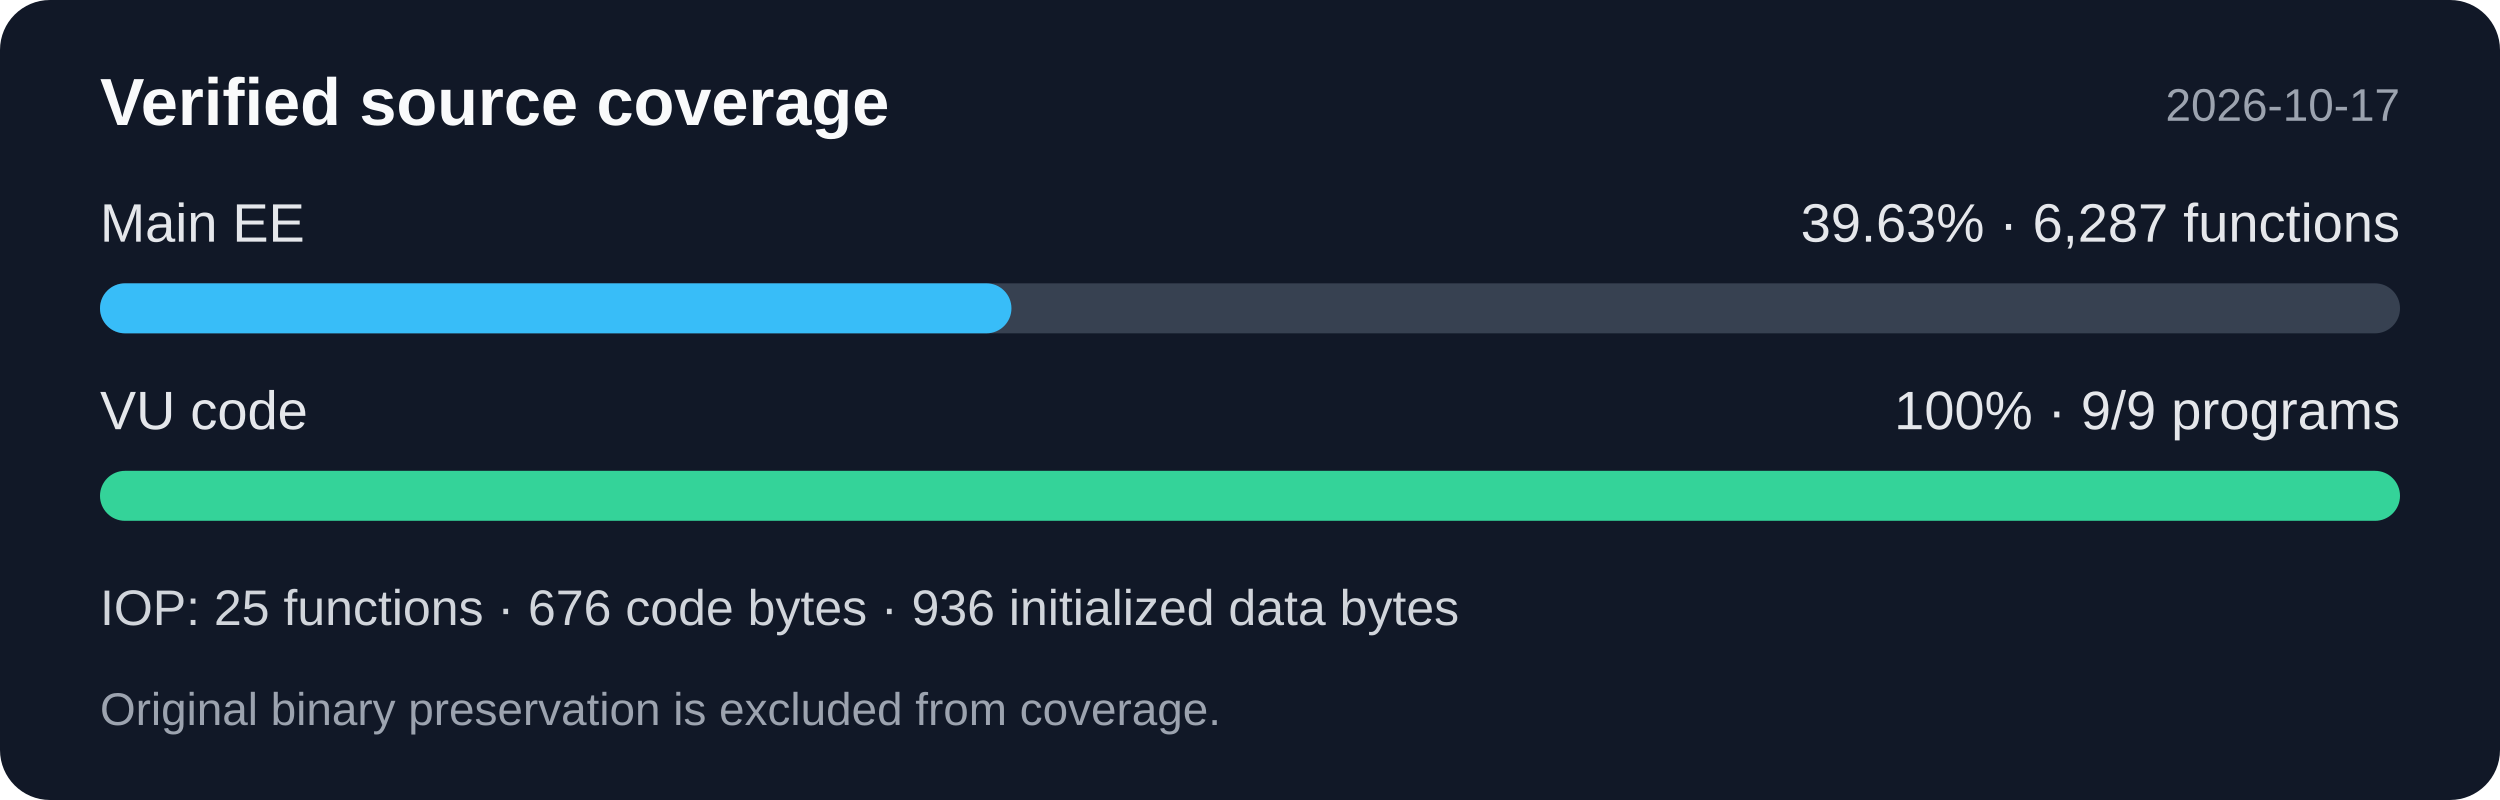
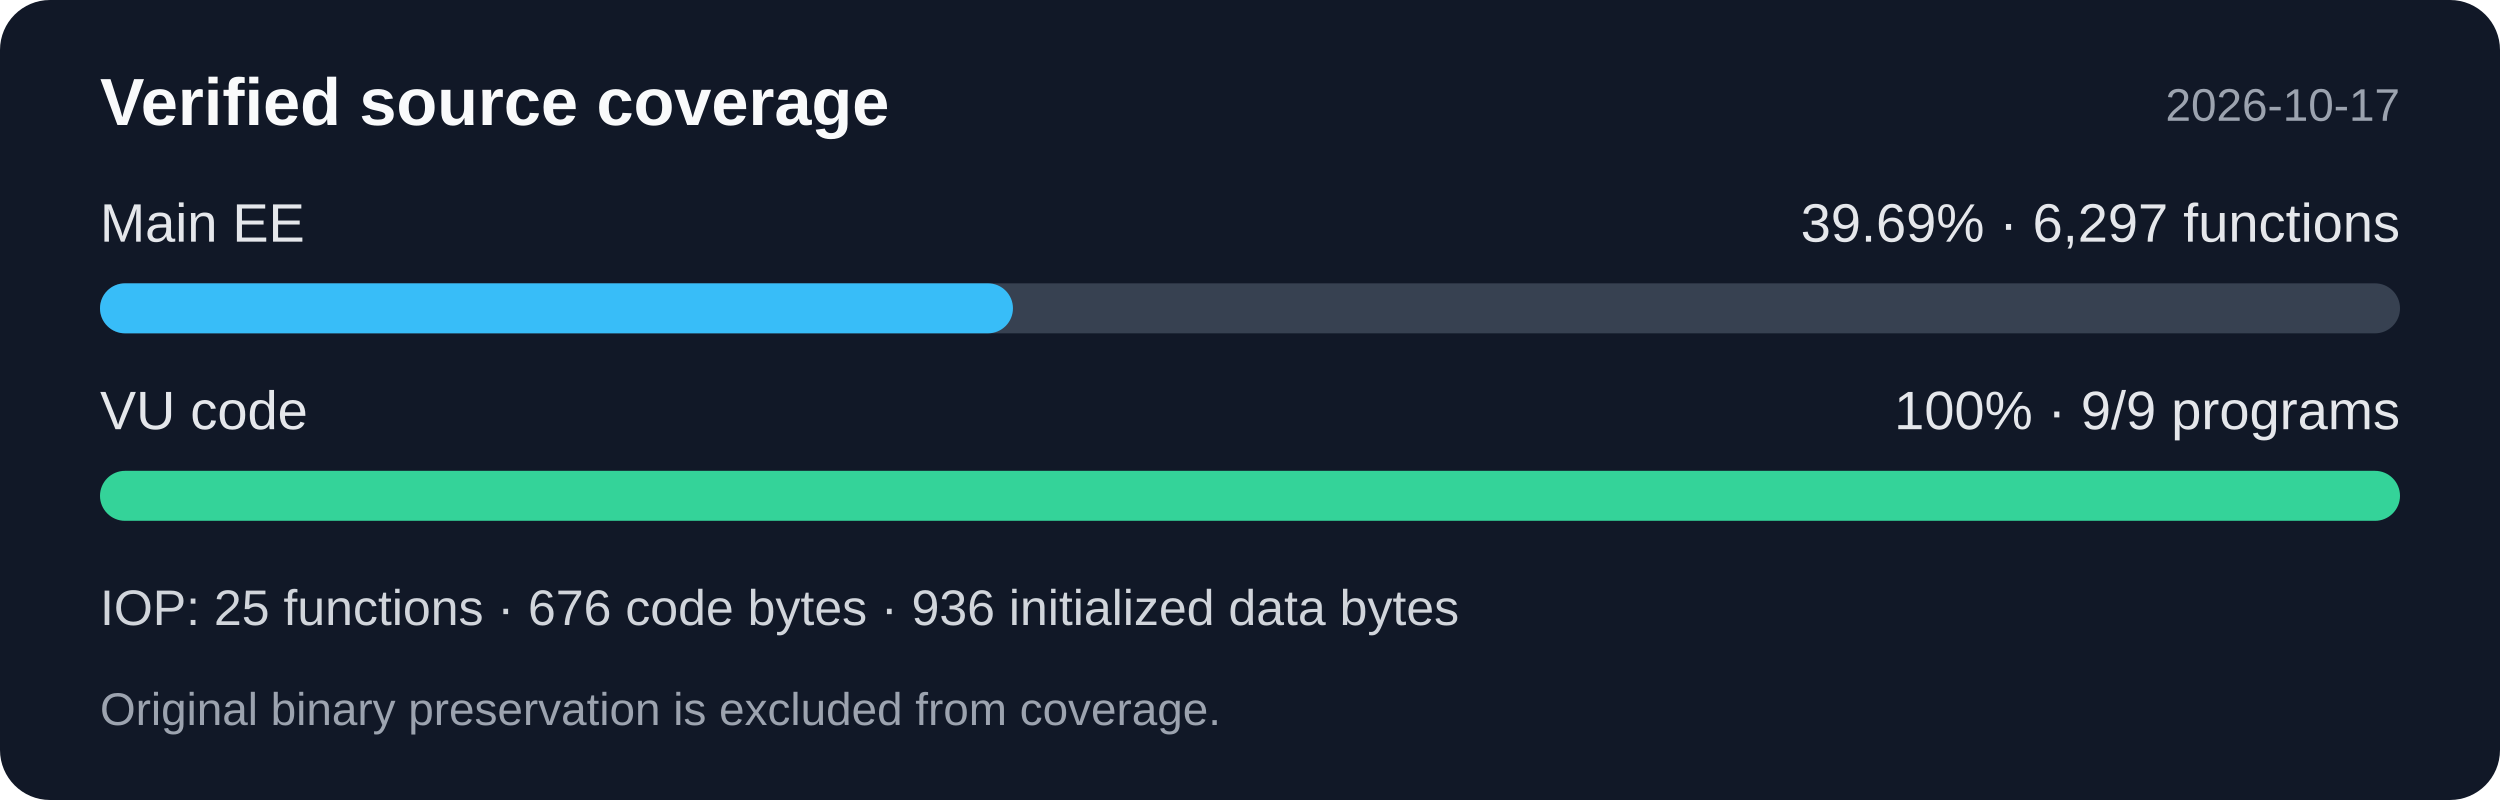
<svg xmlns="http://www.w3.org/2000/svg" width="600" height="192" viewBox="0 0 600 192" role="img" aria-labelledby="title desc">
  <rect width="600" height="192" rx="12" fill="#111827" />
  <g font-family="Segoe UI,Arial,sans-serif">
    <text x="24" y="30" fill="#f9fafb" font-size="16" font-weight="600">Verified source coverage</text>
    <text x="576" y="29" fill="#9ca3af" font-size="11" text-anchor="end">2026-10-17</text>
    <text x="24" y="58" fill="#e5e7eb" font-size="13">Main EE</text>
-     <text x="576" y="58" fill="#e5e7eb" font-size="13" text-anchor="end">39.63% · 6,287 functions</text>
+     <text x="576" y="58" fill="#e5e7eb" font-size="13" text-anchor="end">39.69% · 6,297 functions</text>
    <rect x="24" y="68" width="552" height="12" rx="6" fill="#374151" />
-     <rect x="24" y="68" width="218.749" height="12" rx="6" fill="#38bdf8" />
+     <rect x="24" y="68" width="219.112" height="12" rx="6" fill="#38bdf8" />
    <text x="24" y="103" fill="#e5e7eb" font-size="13">VU code</text>
    <text x="576" y="103" fill="#e5e7eb" font-size="13" text-anchor="end">100% · 9/9 programs</text>
    <rect x="24" y="113" width="552" height="12" rx="6" fill="#34d399" />
    <text x="24" y="150" fill="#d1d5db" font-size="12">IOP: 25 functions · 676 code bytes · 936 initialized data bytes</text>
    <text x="24" y="174" fill="#9ca3af" font-size="11">Original binary preservation is excluded from coverage.</text>
  </g>
</svg>
